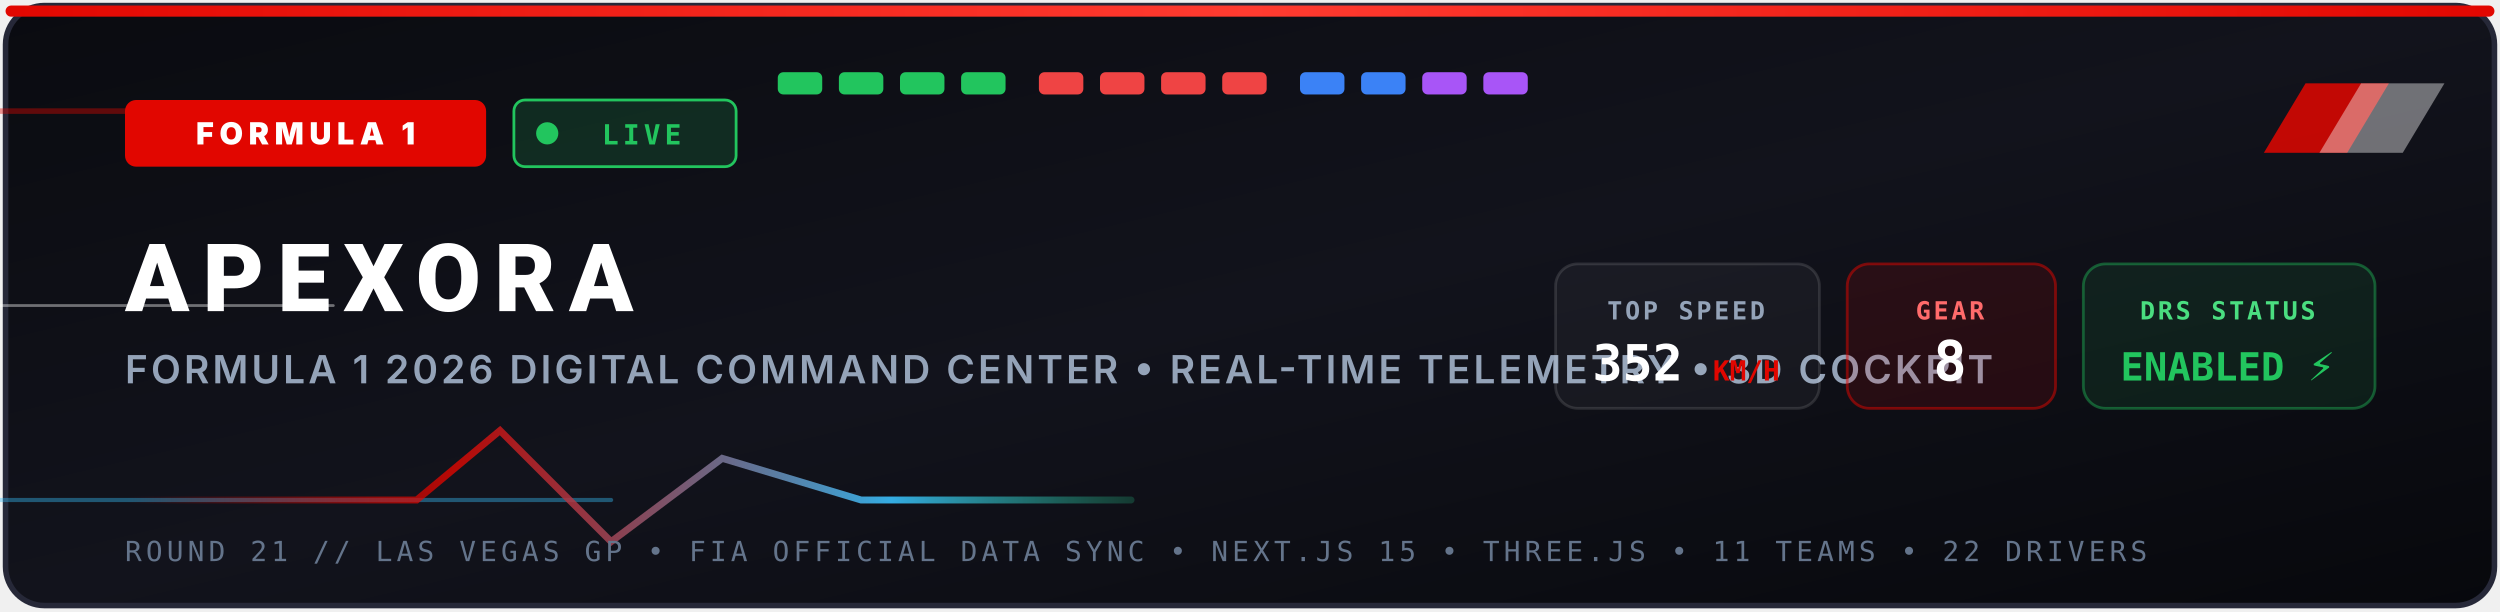
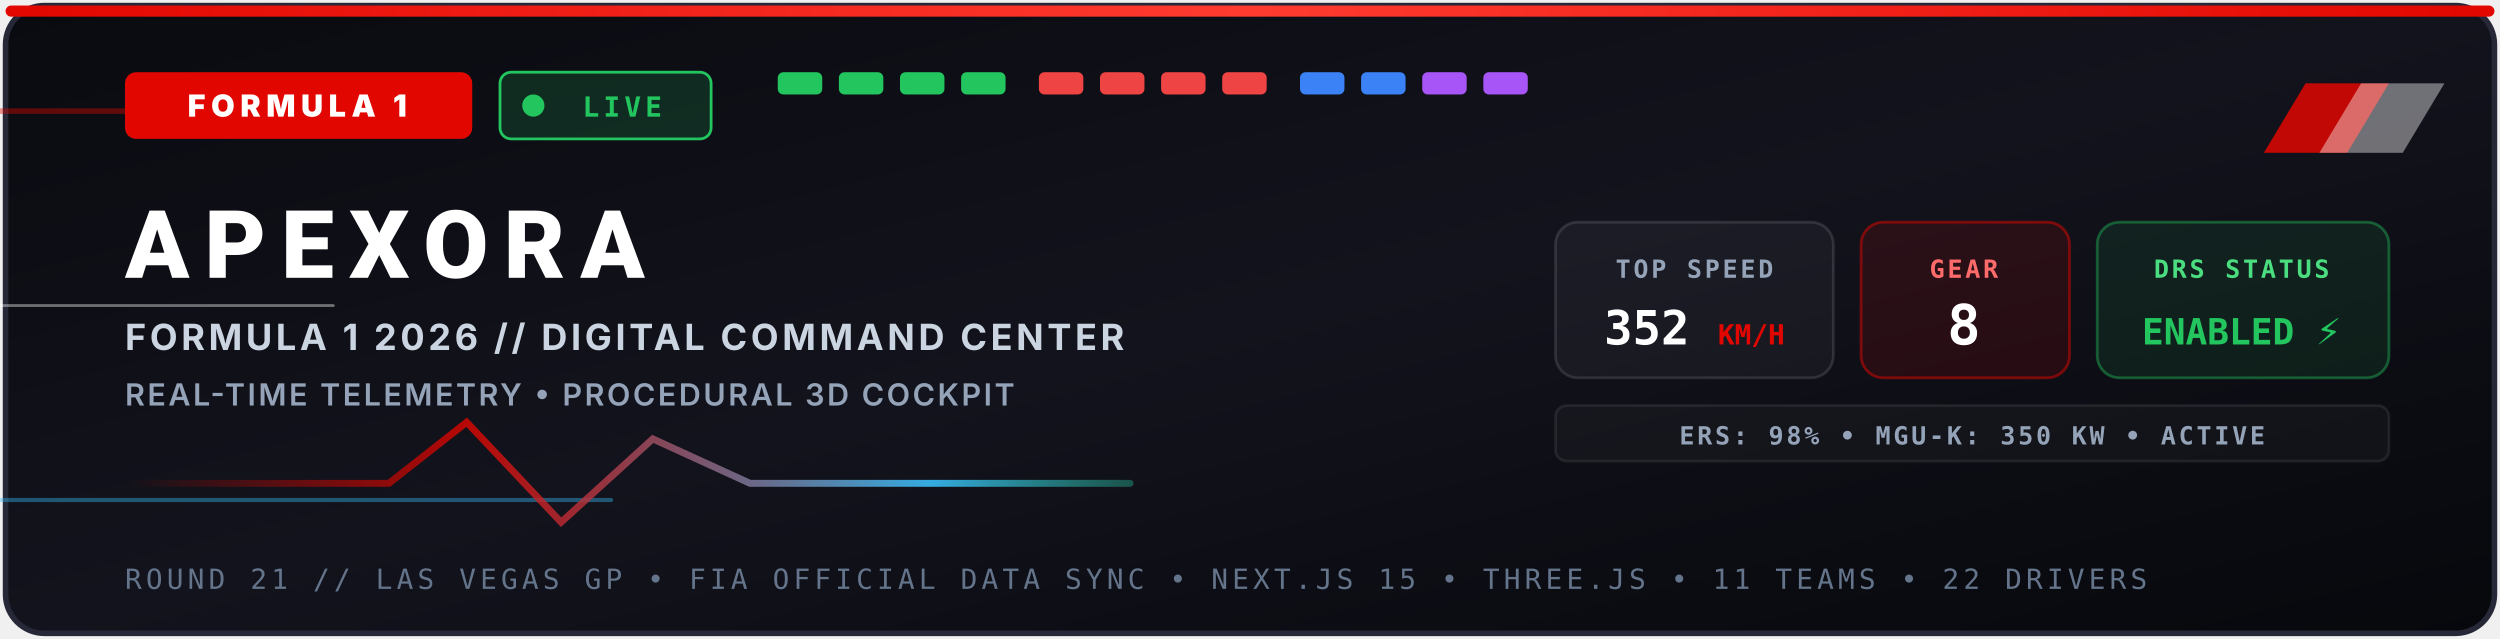
- <svg xmlns="http://www.w3.org/2000/svg" viewBox="0 0 900 220" width="100%" height="220" style="background: transparent;">
+ <svg xmlns="http://www.w3.org/2000/svg" viewBox="0 0 900 230" width="100%" height="230" style="background: transparent;">
  <defs>
    <linearGradient id="bg" x1="0%" y1="0%" x2="100%" y2="100%">
      <stop offset="0%" stop-color="#0a0b10" />
      <stop offset="50%" stop-color="#12131c" />
      <stop offset="100%" stop-color="#07080c" />
    </linearGradient>
    <linearGradient id="redGlow" x1="0%" y1="0%" x2="100%" y2="0%">
      <stop offset="0%" stop-color="#e10600" />
      <stop offset="50%" stop-color="#ff3b30" />
      <stop offset="100%" stop-color="#e10600" />
    </linearGradient>
    <linearGradient id="lineGrad" x1="0%" y1="0%" x2="100%" y2="0%">
      <stop offset="0%" stop-color="#e10600" stop-opacity="0" />
      <stop offset="30%" stop-color="#e10600" stop-opacity="0.8" />
      <stop offset="70%" stop-color="#38bdf8" stop-opacity="0.9" />
      <stop offset="100%" stop-color="#22c55e" stop-opacity="0" />
    </linearGradient>
    <filter id="glow" x="-20%" y="-20%" width="140%" height="140%">
      <feGaussianBlur stdDeviation="4" result="blur" />
      <feMerge>
        <feMergeNode in="blur" />
        <feMergeNode in="SourceGraphic" />
      </feMerge>
    </filter>
    <style>
      @keyframes revCycle {
        0%, 100% { fill-opacity: 0.2; }
        15% { fill-opacity: 1; }
        50% { fill-opacity: 1; }
        75% { fill-opacity: 0.3; }
      }
      @keyframes speedDash {
        0% { transform: translateX(-300px); opacity: 0; }
        20% { opacity: 0.8; }
        80% { opacity: 0.8; }
        100% { transform: translateX(950px); opacity: 0; }
      }
      @keyframes pulseGlow {
        0%, 100% { filter: drop-shadow(0 0 8px rgba(225, 6, 0, 0.4)); }
        50% { filter: drop-shadow(0 0 18px rgba(225, 6, 0, 0.85)); }
      }
      @keyframes telemetryFlow {
        0% { stroke-dashoffset: 400; }
        100% { stroke-dashoffset: 0; }
      }
      @keyframes shiftBlink {
        0%, 100% { opacity: 0.2; }
        50% { opacity: 1; }
      }
      .telemetry-path {
        stroke-dasharray: 400;
        animation: telemetryFlow 3s linear infinite;
      }
      .f1-brand {
        font-family: -apple-system, BlinkMacSystemFont, 'Segoe UI', Roboto, Helvetica, Arial, sans-serif;
        font-weight: 900;
-         letter-spacing: 0.14em;
+         letter-spacing: 0.16em;
        animation: pulseGlow 2.5s ease-in-out infinite;
      }
      .dash-1 { animation: speedDash 2.4s ease-in infinite; }
      .dash-2 { animation: speedDash 3.1s ease-in infinite 0.7s; }
      .dash-3 { animation: speedDash 2.8s ease-in infinite 1.3s; }
      .shift-light { animation: shiftBlink 0.6s infinite; }
    </style>
  </defs>
-   <rect x="2" y="2" width="896" height="216" rx="14" fill="url(#bg)" stroke="#262838" stroke-width="2" />
+   <rect x="2" y="2" width="896" height="226" rx="14" fill="url(#bg)" stroke="#262838" stroke-width="2" />
  <rect x="2" y="2" width="896" height="4" rx="2" fill="url(#redGlow)" />
  <g opacity="0.4">
    <line class="dash-1" x1="0" y1="40" x2="160" y2="40" stroke="#e10600" stroke-width="2" stroke-linecap="round" />
    <line class="dash-2" x1="0" y1="180" x2="220" y2="180" stroke="#38bdf8" stroke-width="1.5" stroke-linecap="round" />
    <line class="dash-3" x1="0" y1="110" x2="120" y2="110" stroke="#ffffff" stroke-width="1" stroke-linecap="round" />
  </g>
  <path d="M 830 30 L 860 30 L 845 55 L 815 55 Z" fill="#e10600" opacity="0.85" />
  <path d="M 850 30 L 880 30 L 865 55 L 835 55 Z" fill="#ffffff" opacity="0.4" />
  <g transform="translate(280, 26)">
    <rect x="0" y="0" width="16" height="8" rx="2" fill="#22c55e" style="animation: revCycle 1.6s infinite 0.1s;" />
    <rect x="22" y="0" width="16" height="8" rx="2" fill="#22c55e" style="animation: revCycle 1.6s infinite 0.2s;" />
    <rect x="44" y="0" width="16" height="8" rx="2" fill="#22c55e" style="animation: revCycle 1.6s infinite 0.3s;" />
    <rect x="66" y="0" width="16" height="8" rx="2" fill="#22c55e" style="animation: revCycle 1.6s infinite 0.4s;" />
    <rect x="94" y="0" width="16" height="8" rx="2" fill="#ef4444" style="animation: revCycle 1.6s infinite 0.5s;" />
    <rect x="116" y="0" width="16" height="8" rx="2" fill="#ef4444" style="animation: revCycle 1.6s infinite 0.6s;" />
    <rect x="138" y="0" width="16" height="8" rx="2" fill="#ef4444" style="animation: revCycle 1.6s infinite 0.7s;" />
    <rect x="160" y="0" width="16" height="8" rx="2" fill="#ef4444" style="animation: revCycle 1.6s infinite 0.8s;" />
    <rect x="188" y="0" width="16" height="8" rx="2" fill="#3b82f6" style="animation: revCycle 1.6s infinite 0.9s;" />
    <rect x="210" y="0" width="16" height="8" rx="2" fill="#3b82f6" style="animation: revCycle 1.6s infinite 1.0s;" />
    <rect x="232" y="0" width="16" height="8" rx="2" fill="#a855f7" class="shift-light" />
    <rect x="254" y="0" width="16" height="8" rx="2" fill="#a855f7" class="shift-light" />
  </g>
-   <g transform="translate(45, 36)">
-     <rect x="0" y="0" width="130" height="24" rx="4" fill="#e10600" />
-     <text x="65" y="16" fill="#ffffff" font-family="-apple-system, sans-serif" font-size="11" font-weight="900" letter-spacing="2" text-anchor="middle">FORMULA 1</text>
+   <g transform="translate(45, 26)">
+     <rect x="0" y="0" width="125" height="24" rx="4" fill="#e10600" />
+     <text x="62" y="16" fill="#ffffff" font-family="-apple-system, sans-serif" font-size="11" font-weight="900" letter-spacing="2" text-anchor="middle">FORMULA 1</text>
  </g>
-   <g transform="translate(185, 36)">
-     <rect x="0" y="0" width="80" height="24" rx="4" fill="rgba(34, 197, 94, 0.16)" stroke="#22c55e" stroke-width="1" />
+   <g transform="translate(180, 26)">
+     <rect x="0" y="0" width="76" height="24" rx="4" fill="rgba(34, 197, 94, 0.16)" stroke="#22c55e" stroke-width="1" />
    <circle cx="12" cy="12" r="4" fill="#22c55e">
      <animate attributeName="opacity" values="1;0.3;1" dur="1.2s" repeatCount="indefinite" />
    </circle>
-     <text x="46" y="16" fill="#22c55e" font-family="monospace" font-size="10" font-weight="800" letter-spacing="1.5" text-anchor="middle">LIVE</text>
+     <text x="44" y="16" fill="#22c55e" font-family="monospace" font-size="10" font-weight="800" letter-spacing="1.5" text-anchor="middle">LIVE</text>
  </g>
-   <text x="45" y="112" class="f1-brand" fill="#ffffff" font-size="34">APEXORA</text>
-   <text x="45" y="138" fill="#94a3b8" font-family="-apple-system, BlinkMacSystemFont, sans-serif" font-size="14" font-weight="600" letter-spacing="0.08em">
-     FORMULA 1 2026 DIGITAL COMMAND CENTER • REAL-TIME TELEMETRY • 3D COCKPIT
+   <text x="45" y="100" class="f1-brand" fill="#ffffff" font-size="34">APEXORA</text>
+   <text x="45" y="126" fill="#cbd5e1" font-family="-apple-system, BlinkMacSystemFont, sans-serif" font-size="13" font-weight="700" letter-spacing="0.1em">
+     FORMULA 1 2026 // DIGITAL COMMAND CENTER
  </text>
-   <path class="telemetry-path" d="M 45 180 L 150 180 L 180 155 L 220 195 L 260 165 L 310 180 L 440 180" fill="none" stroke="url(#lineGrad)" stroke-width="2.5" stroke-linecap="round" />
-   <g transform="translate(560, 95)">
-     <rect x="0" y="0" width="95" height="52" rx="8" fill="rgba(255,255,255,0.04)" stroke="rgba(255,255,255,0.12)" />
-     <text x="47" y="20" fill="#94a3b8" font-family="monospace" font-size="9" font-weight="700" letter-spacing="1" text-anchor="middle">TOP SPEED</text>
-     <text x="47" y="42" fill="#ffffff" font-family="monospace" font-size="18" font-weight="900" text-anchor="middle">352 <tspan font-size="10" fill="#e10600">KM/H</tspan>
+   <text x="45" y="146" fill="#94a3b8" font-family="-apple-system, BlinkMacSystemFont, sans-serif" font-size="11" font-weight="600" letter-spacing="0.08em">
+     REAL-TIME TELEMETRY • PROCEDURAL 3D COCKPIT
+   </text>
+   <path class="telemetry-path" d="M 45 174 L 140 174 L 168 152 L 202 188 L 235 158 L 270 174 L 460 174" fill="none" stroke="url(#lineGrad)" stroke-width="2.5" stroke-linecap="round" />
+   <g transform="translate(560, 80)">
+     <rect x="0" y="0" width="100" height="56" rx="8" fill="rgba(255,255,255,0.04)" stroke="rgba(255,255,255,0.12)" />
+     <text x="50" y="20" fill="#94a3b8" font-family="monospace" font-size="9" font-weight="700" letter-spacing="1" text-anchor="middle">TOP SPEED</text>
+     <text x="50" y="44" fill="#ffffff" font-family="monospace" font-size="17" font-weight="900" text-anchor="middle">352 <tspan font-size="10" fill="#e10600" font-weight="800">KM/H</tspan>
    </text>
-     <rect x="105" y="0" width="75" height="52" rx="8" fill="rgba(225,6,0,0.12)" stroke="rgba(225,6,0,0.5)" />
-     <text x="142" y="20" fill="#ff6b6b" font-family="monospace" font-size="9" font-weight="700" letter-spacing="1" text-anchor="middle">GEAR</text>
-     <text x="142" y="42" fill="#ffffff" font-family="monospace" font-size="20" font-weight="900" text-anchor="middle">8</text>
-     <rect x="190" y="0" width="105" height="52" rx="8" fill="rgba(34,197,94,0.1)" stroke="rgba(34,197,94,0.4)" />
-     <text x="242" y="20" fill="#4ade80" font-family="monospace" font-size="9" font-weight="700" letter-spacing="1" text-anchor="middle">DRS STATUS</text>
-     <text x="242" y="42" fill="#22c55e" font-family="monospace" font-size="14" font-weight="900" text-anchor="middle">ENABLED ⚡</text>
+     <rect x="110" y="0" width="75" height="56" rx="8" fill="rgba(225,6,0,0.12)" stroke="rgba(225,6,0,0.5)" />
+     <text x="147" y="20" fill="#ff6b6b" font-family="monospace" font-size="9" font-weight="700" letter-spacing="1" text-anchor="middle">GEAR</text>
+     <text x="147" y="44" fill="#ffffff" font-family="monospace" font-size="20" font-weight="900" text-anchor="middle">8</text>
+     <rect x="195" y="0" width="105" height="56" rx="8" fill="rgba(34,197,94,0.1)" stroke="rgba(34,197,94,0.4)" />
+     <text x="247" y="20" fill="#4ade80" font-family="monospace" font-size="9" font-weight="700" letter-spacing="1" text-anchor="middle">DRS STATUS</text>
+     <text x="247" y="44" fill="#22c55e" font-family="monospace" font-size="13" font-weight="900" text-anchor="middle">ENABLED ⚡</text>
+     <rect x="0" y="66" width="300" height="20" rx="4" fill="rgba(255,255,255,0.03)" stroke="rgba(255,255,255,0.08)" />
+     <text x="150" y="80" fill="#94a3b8" font-family="monospace" font-size="9" font-weight="700" letter-spacing="1" text-anchor="middle">ERS: 98% • MGU-K: 350 KW • ACTIVE</text>
  </g>
-   <g transform="translate(45, 202)">
+   <g transform="translate(45, 212)">
    <text fill="#64748b" font-family="monospace" font-size="10" letter-spacing="1.5">
      ROUND 21 // LAS VEGAS GP • FIA OFFICIAL DATA SYNC • NEXT.JS 15 • THREE.JS • 11 TEAMS • 22 DRIVERS
    </text>
  </g>
</svg>
